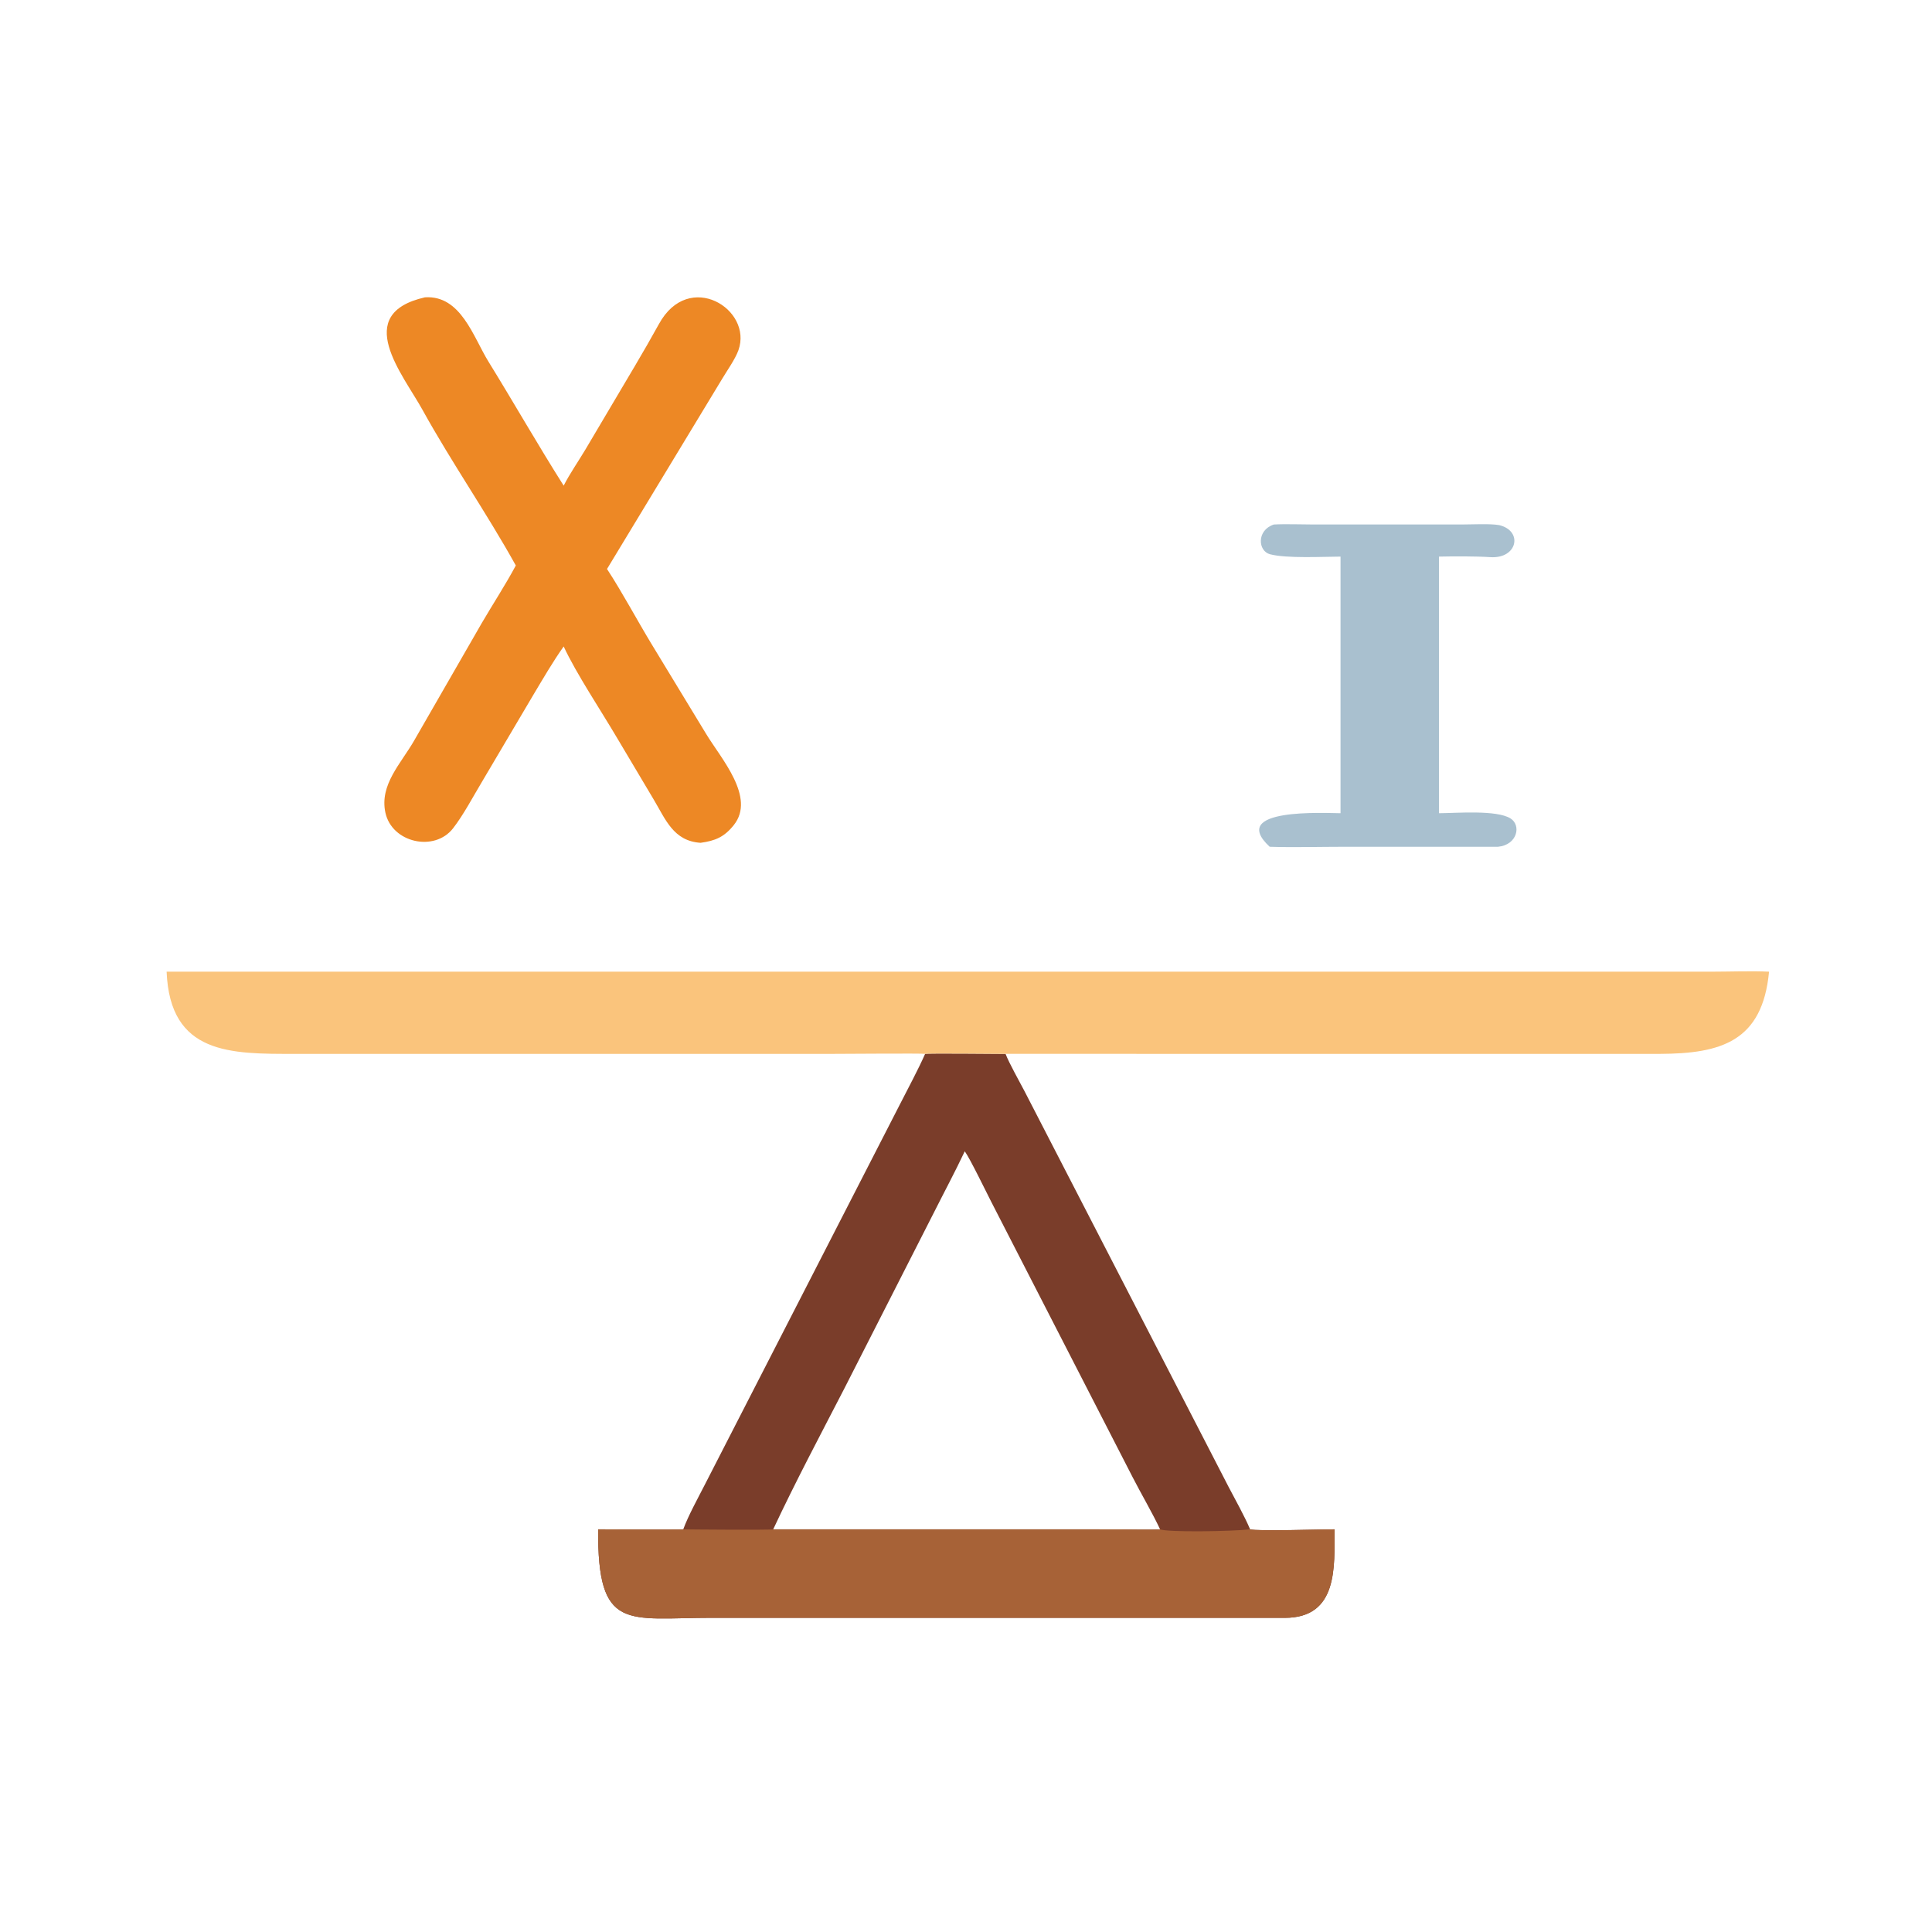
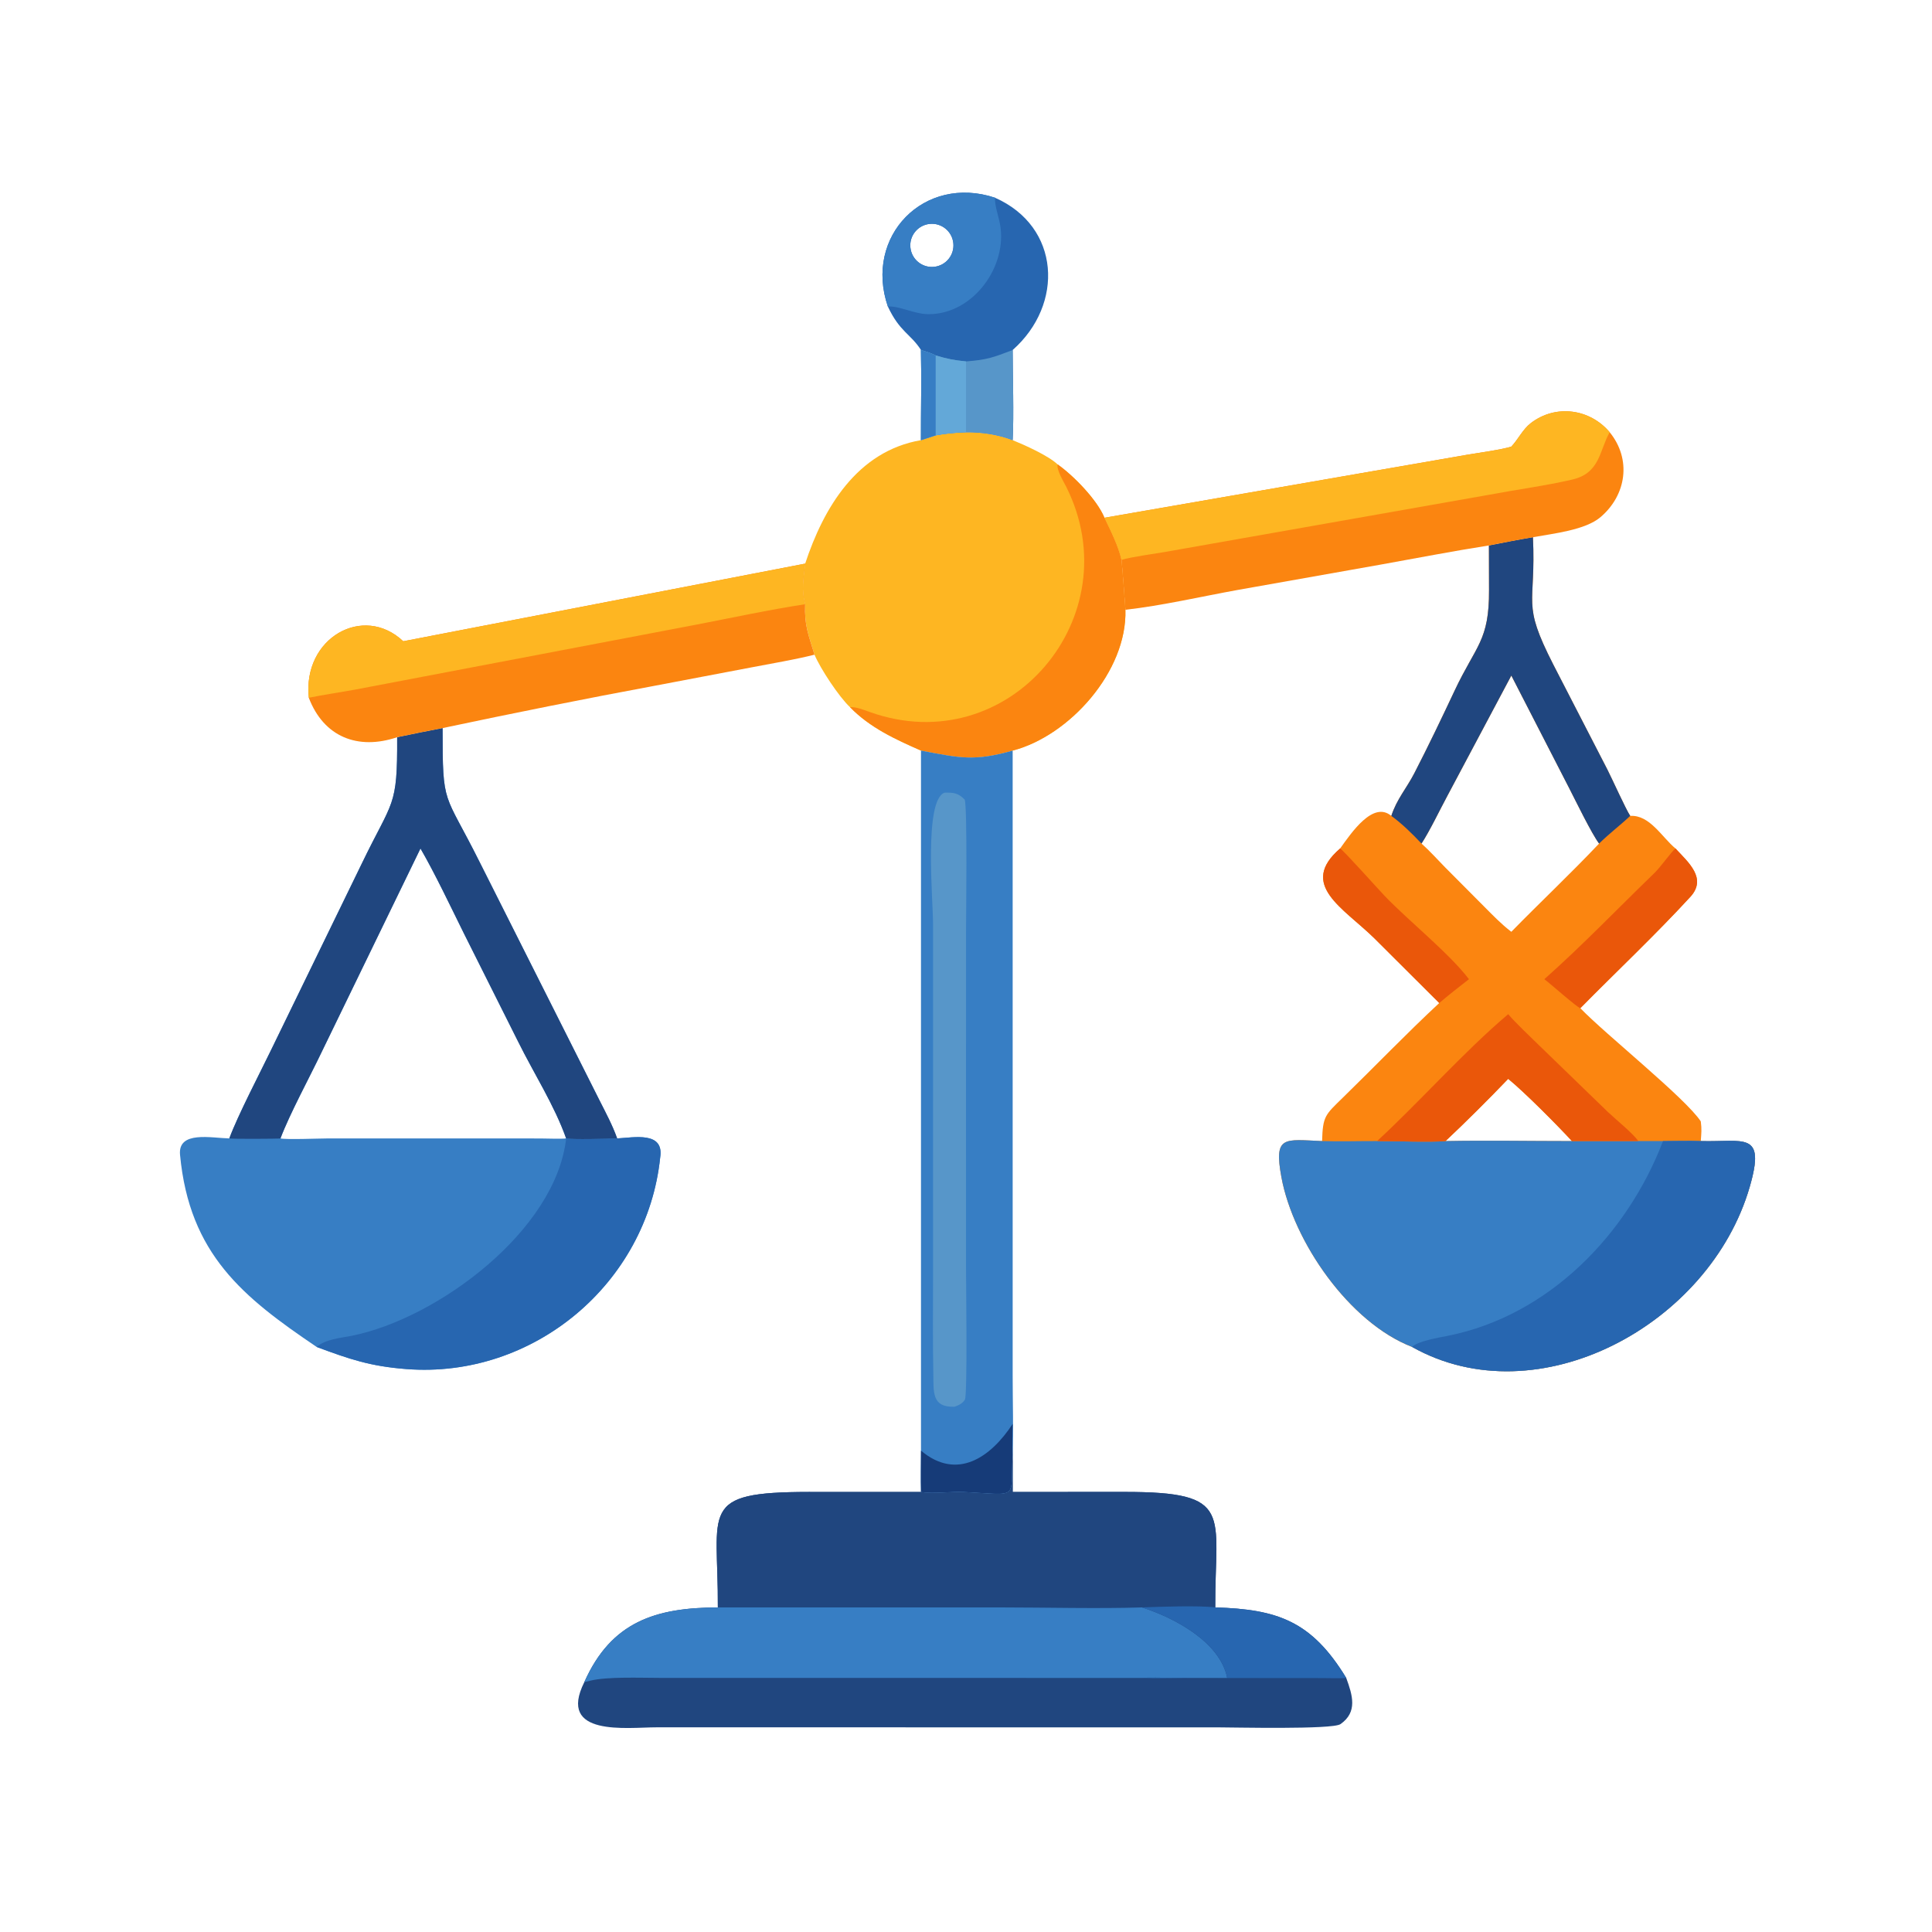
<svg xmlns="http://www.w3.org/2000/svg" height="512" preserveAspectRatio="none" style="display: block;" version="1.1" viewBox="0 0 2048 2048" width="512">
-   <path d="M 980.667 1117.14 C 983.021 1116.32 1056.79 1117.14 1065.92 1117.14 C 1069.73 1127.04 1080.83 1146.73 1086.13 1156.88 L 1302.3 1576.05 C 1309.27 1589.35 1319.53 1607.7 1325.17 1621.14 C 1332.91 1623.36 1401.23 1621.12 1414.69 1621.14 C 1414.51 1660.67 1418.75 1715.03 1361.82 1714.99 L 754.721 1714.94 C 664.723 1714.94 633.306 1730.41 634.055 1621.14 C 642.468 1621.2 723.236 1621.6 724.283 1621.14 C 729.608 1606.57 740.053 1587.75 747.311 1573.48 L 954.255 1170.06 C 962.783 1153.28 973.142 1134.19 980.667 1117.14 z M 1229.74 1621.14 C 1221.77 1604.07 1209.44 1583.12 1200.46 1565.57 L 1050.85 1274.13 C 1045.36 1263.51 1028.61 1228.75 1022.69 1220.41 C 1012.23 1242.58 1000.81 1263.8 989.828 1285.66 L 894.943 1472.05 C 869.391 1521.58 843.296 1570.61 819.629 1621.14 L 1185.07 1621.17 C 1197.75 1621.18 1217.7 1621.83 1229.74 1621.14 z" fill="rgb(122,61,42)" transform="translate(0,0)" />
-   <path d="M 724.283 1621.14 C 724.487 1621.26 816.326 1622.01 819.629 1621.14 L 1185.07 1621.17 C 1197.75 1621.18 1217.7 1621.83 1229.74 1621.14 C 1237.45 1624.44 1306.22 1623.38 1325.17 1621.14 C 1332.91 1623.36 1401.23 1621.12 1414.69 1621.14 C 1414.51 1660.67 1418.75 1715.03 1361.82 1714.99 L 754.721 1714.94 C 664.723 1714.94 633.306 1730.41 634.055 1621.14 C 642.468 1621.2 723.236 1621.6 724.283 1621.14 z" fill="rgb(167,98,55)" transform="translate(0,0)" />
-   <path d="M 176.624 1030.02 L 1815.04 1030.01 C 1833.3 1030 1857.67 1029.11 1875.26 1030.02 C 1868.3 1103.91 1824.51 1116.92 1759.42 1117.16 L 1065.92 1117.14 C 1056.79 1117.14 983.021 1116.32 980.667 1117.14 C 979.13 1116.47 889.284 1117.17 879.388 1117.17 L 312.774 1117.16 C 244.637 1117.22 180.169 1118.13 176.624 1030.02 z" fill="rgb(250,196,124)" transform="translate(0,0)" />
-   <path d="M 597.523 514.813 C 603.647 502.663 613.406 488.526 620.519 476.589 L 673.221 387.588 C 681.82 373.032 690.395 358.194 698.501 343.465 C 730.224 285.509 798.258 327.794 782.758 371.266 C 779.361 380.792 770.605 392.984 765.225 402.066 L 643.46 603.151 C 659.411 627.521 675.013 656.839 690.279 682.074 L 748.586 778.071 C 764.453 804.264 801.288 845.196 777.874 874.59 C 767.724 887.333 758.128 891.29 742.622 893.414 C 713.865 891.562 705.57 868.635 692.801 847.271 L 654.231 782.427 C 637.65 754.236 610.503 713.44 597.523 685.278 C 585.933 701.639 576.195 718.528 565.876 735.729 L 510.503 829.426 C 501.158 845.02 491.243 863.897 480.239 878.069 C 460.544 903.436 415.439 893.397 408.537 861.439 C 402.126 831.755 425.117 809.362 439.124 784.853 L 510.696 660.486 C 522.219 640.747 536.25 619.226 546.776 599.441 C 515.889 543.73 478.69 490.262 447.921 434.549 C 427.045 396.747 372.781 332.859 450.484 315.179 C 488.57 312.727 501.687 357.244 517.73 383.225 C 544.705 426.911 570.024 471.404 597.523 514.813 z" fill="rgb(237,136,37)" transform="translate(0,0)" />
-   <path d="M 1350.33 555.999 C 1361.97 555.31 1380.88 555.973 1392.94 555.988 L 1548.84 555.987 C 1560.44 555.993 1578.88 554.908 1589.16 556.636 C 1614.69 562.656 1608.7 592.464 1579.9 590.603 C 1564.37 589.599 1541.22 589.686 1525.39 590.023 L 1525.39 862.041 C 1544.45 861.935 1586.42 858.358 1601.18 867.561 C 1612.74 874.775 1608.65 895.583 1587.96 897.613 L 1425.57 897.612 C 1400.29 897.615 1370.77 898.42 1345.93 897.613 C 1301.12 856.071 1404.82 861.965 1421.02 862.041 L 1421.02 590.023 C 1402.31 590.106 1363.79 592.143 1346.27 587.526 C 1333.43 584.143 1331.85 562.098 1350.33 555.999 z" fill="rgb(169,192,207)" transform="translate(0,0)" />
+   <path d="M 1578.32 578.213 C 1593.99 575.092 1609.24 572.126 1624.99 569.473 C 1628.4 643.467 1612.37 637.445 1646.63 704.605 L 1703.88 815.714 C 1709.13 826.014 1723.09 857.124 1728.1 864.881 C 1748.72 863.56 1761.69 887.485 1776.08 899.418 C 1789.58 914.025 1809.91 931.045 1791.82 950.727 C 1754.45 991.372 1713.96 1029.4 1675.23 1068.7 C 1702.05 1096.62 1786.61 1163.94 1802.91 1188.72 C 1804.03 1197.61 1803.51 1200.61 1802.91 1209.59 C 1848.54 1210.89 1872.07 1198.37 1854.76 1258.14 C 1812.38 1404.44 1630.31 1502.85 1496.92 1427.83 C 1430.07 1402.06 1370.94 1315.91 1358.35 1247.94 C 1350.08 1203.31 1361.38 1207.91 1401.47 1209.59 C 1402.2 1183.23 1404.64 1181.91 1423.31 1163.71 C 1457.6 1130.29 1490.57 1095.91 1525.66 1063.24 L 1456.88 994.653 C 1423.8 962.21 1376.09 937.794 1420.58 899.418 C 1432.53 882.786 1455.55 848.599 1474.85 864.881 C 1480.68 846.964 1490.78 836.062 1499.34 819.467 C 1514.28 790.478 1528 761.773 1541.95 732.126 C 1564.7 683.778 1578.71 679.349 1578.43 625.448 L 1578.32 578.213 z M 1602.07 987.742 C 1632.3 956.784 1665.77 925.282 1695.1 894.207 C 1687.23 883.807 1670.16 848.661 1663.32 835.328 L 1602.07 716.114 L 1534.31 843.552 C 1526.31 858.384 1515.73 880.627 1506.86 894.207 C 1515.71 902.088 1523.35 910.714 1531.64 919.173 L 1573.18 960.911 C 1582.76 970.5 1591.25 979.45 1602.07 987.742 z M 1666.32 1209.59 C 1651.04 1192.98 1615.81 1157.47 1598.74 1143.62 C 1579.12 1164.14 1552.94 1190.27 1532.31 1209.59 C 1575.96 1208.73 1622.38 1209.6 1666.32 1209.59 z" fill="rgb(251,133,16)" transform="translate(0,0)" />
+   <path d="M 1401.47 1209.59 C 1420.8 1210.18 1440.42 1209.51 1459.81 1209.59 C 1477.77 1209.52 1516.37 1211.03 1532.31 1209.59 C 1575.96 1208.73 1622.38 1209.6 1666.32 1209.59 L 1736.67 1209.59 L 1762.87 1209.59 C 1775.37 1209.56 1790.64 1209.1 1802.91 1209.59 C 1848.54 1210.89 1872.07 1198.37 1854.76 1258.14 C 1812.38 1404.44 1630.31 1502.85 1496.92 1427.83 C 1430.07 1402.06 1370.94 1315.91 1358.35 1247.94 C 1350.08 1203.31 1361.38 1207.91 1401.47 1209.59 z" fill="rgb(55,126,196)" transform="translate(0,0)" />
+   <path d="M 1802.91 1209.59 C 1848.54 1210.89 1872.07 1198.37 1854.76 1258.14 C 1812.38 1404.44 1630.31 1502.85 1496.92 1427.83 C 1502.06 1421.75 1526.46 1417.68 1535 1415.97 C 1641.74 1394.59 1724.9 1308.76 1762.87 1209.59 C 1775.37 1209.56 1790.64 1209.1 1802.91 1209.59 z" fill="rgb(39,102,176)" transform="translate(0,0)" />
+   <path d="M 1578.32 578.213 C 1593.99 575.092 1609.24 572.126 1624.99 569.473 C 1628.4 643.467 1612.37 637.445 1646.63 704.605 L 1703.88 815.714 C 1709.13 826.014 1723.09 857.124 1728.1 864.881 C 1717.36 874.988 1706.24 883.246 1695.1 894.207 C 1687.23 883.807 1670.16 848.661 1663.32 835.328 L 1602.07 716.114 L 1534.31 843.552 C 1526.31 858.384 1515.73 880.627 1506.86 894.207 C 1497 883.775 1486.45 873.343 1474.85 864.881 C 1480.68 846.964 1490.78 836.062 1499.34 819.467 C 1514.28 790.478 1528 761.773 1541.95 732.126 C 1564.7 683.778 1578.71 679.349 1578.43 625.448 L 1578.32 578.213 z" fill="rgb(32,70,127)" transform="translate(0,0)" />
+   <path d="M 1598.74 1075.07 C 1606.41 1084.21 1623.16 1099.87 1632.25 1108.84 L 1704.6 1178.91 C 1712.91 1186.83 1730.67 1201.03 1736.67 1209.59 L 1666.32 1209.59 C 1651.04 1192.98 1615.81 1157.47 1598.74 1143.62 C 1579.12 1164.14 1552.94 1190.27 1532.31 1209.59 C 1516.37 1211.03 1477.77 1209.52 1459.81 1209.59 C 1506.16 1166.76 1551.41 1115.17 1598.74 1075.07 z" fill="rgb(234,87,10)" transform="translate(0,0)" />
+   <path d="M 1776.08 899.418 C 1789.58 914.025 1809.91 931.045 1791.82 950.727 C 1754.45 991.372 1713.96 1029.4 1675.23 1068.7 C 1671.67 1067.89 1643.29 1042.57 1637.07 1037.98 C 1677.84 1001.75 1714.63 963.269 1753.73 925.452 C 1760.71 918.697 1771.62 902.928 1776.08 899.418 z" fill="rgb(234,87,10)" transform="translate(0,0)" />
+   <path d="M 1420.58 899.418 C 1424.17 901.288 1461.29 942.956 1468.24 950.163 C 1493.51 976.393 1536.43 1010.72 1557.15 1037.98 C 1546.62 1046.16 1535.81 1054.61 1525.66 1063.24 L 1456.88 994.653 C 1423.8 962.21 1376.09 937.794 1420.58 899.418 z" fill="rgb(234,87,10)" transform="translate(0,0)" />
+   <path d="M 420.997 781.49 C 436.972 778.041 453.118 774.962 469.161 771.807 C 469.177 856.254 470.441 837.666 508.41 913.782 L 635.392 1166.2 C 642.302 1179.91 649.032 1192.23 654.221 1206.77 C 671.779 1205.9 704.253 1198.9 699.827 1226.97 C 685.923 1360.83 565.144 1461.67 430.795 1451.27 C 392.369 1448.29 370.77 1440.86 335.686 1427.83 C 257.866 1375.23 200.795 1329.68 190.848 1224.19 C 188.406 1198.29 224.12 1206.38 243.09 1206.77 C 252.045 1182.39 275.888 1136.81 287.587 1112.57 L 383.334 915.824 C 416.504 846.959 421.391 856.838 420.997 781.49 z M 600.14 1206.77 L 600.14 1206.77 C 587.687 1171.63 565.848 1137.74 549.297 1104.27 L 491.721 989.346 C 477.719 961.151 461.323 926.346 445.72 899.418 L 340.7 1115.73 C 327.892 1142.54 307.248 1180.43 297.294 1206.77 C 302.966 1208.23 339.526 1206.78 347.989 1206.78 L 572.442 1206.82 C 577.736 1206.84 596.054 1207.43 600.14 1206.77 z" fill="rgb(55,126,196)" transform="translate(0,0)" />
+   <path d="M 420.997 781.49 C 436.972 778.041 453.118 774.962 469.161 771.807 C 469.177 856.254 470.441 837.666 508.41 913.782 L 635.392 1166.2 C 642.302 1179.91 649.032 1192.23 654.221 1206.77 C 645.582 1207.2 604.918 1208.15 600.14 1206.77 C 587.687 1171.63 565.848 1137.74 549.297 1104.27 L 491.721 989.346 C 477.719 961.151 461.323 926.346 445.72 899.418 L 340.7 1115.73 C 327.892 1142.54 307.248 1180.43 297.294 1206.77 C 295.808 1207.22 245.24 1207.45 243.09 1206.77 C 252.045 1182.39 275.888 1136.81 287.587 1112.57 L 383.334 915.824 C 416.504 846.959 421.391 856.838 420.997 781.49 z" fill="rgb(32,70,127)" transform="translate(0,0)" />
+   <path d="M 600.14 1206.77 C 604.918 1208.15 645.582 1207.2 654.221 1206.77 C 671.779 1205.9 704.253 1198.9 699.827 1226.97 C 685.923 1360.83 565.144 1461.67 430.795 1451.27 C 392.369 1448.29 370.77 1440.86 335.686 1427.83 C 344.742 1419.58 361.029 1418.38 373.016 1415.96 C 463.846 1397.66 589.169 1304.62 600.14 1206.77 L 600.14 1206.77 z" fill="rgb(39,102,176)" transform="translate(0,0)" />
+   <path d="M 1073.47 1542.35 L 1073.47 1542.35 L 1073.47 1581.54 L 1192.02 1581.5 C 1309.1 1581.46 1287.74 1604.19 1288.21 1703.93 C 1354.11 1705.89 1390.34 1718.32 1427.07 1778.69 C 1433.76 1797 1439.34 1814.87 1420.94 1827.65 C 1412.38 1833.59 1306.91 1831.06 1290.08 1831.06 L 695.806 1831.04 C 664.952 1831.03 590.208 1841.46 619.391 1783.1 C 647.952 1719.04 694.935 1704.16 760.947 1703.93 C 761.505 1600.22 739.645 1581.61 857.318 1581.52 L 976.284 1581.54 C 988.883 1583.84 1008.03 1580.87 1021.76 1581.57 C 1081.64 1584.61 1070.68 1590.28 1073.47 1542.35 z" fill="rgb(32,70,127)" transform="translate(0,0)" />
+   <path d="M 1073.47 1542.35 L 1073.47 1542.35 L 1073.47 1581.54 L 1192.02 1581.5 C 1309.1 1581.46 1287.74 1604.19 1288.21 1703.93 C 1271.07 1701.73 1229.6 1703.21 1210.52 1703.93 C 1164.07 1705.41 1108.31 1703.94 1061.33 1703.94 L 760.947 1703.93 C 761.505 1600.22 739.645 1581.61 857.318 1581.52 L 976.284 1581.54 C 988.883 1583.84 1008.03 1580.87 1021.76 1581.57 C 1081.64 1584.61 1070.68 1590.28 1073.47 1542.35 z" fill="rgb(32,70,127)" transform="translate(0,0)" />
+   <path d="M 760.947 1703.93 L 1061.33 1703.94 C 1108.31 1703.94 1164.07 1705.41 1210.52 1703.93 C 1244.68 1714.7 1293.46 1740.61 1300.88 1778.69 L 1240.57 1778.59 C 1232.87 1778.57 1217.79 1778.08 1210.52 1778.69 L 698.729 1778.62 C 678.748 1778.61 643.691 1777.17 625.81 1781.58 L 619.391 1783.1 C 647.952 1719.04 694.935 1704.16 760.947 1703.93 z" fill="rgb(55,126,196)" transform="translate(0,0)" />
+   <path d="M 1288.21 1703.93 C 1354.11 1705.89 1390.34 1718.32 1427.07 1778.69 C 1422.56 1779.28 1406.8 1778.87 1401.74 1778.84 L 1260 1778.72 C 1244.27 1778.76 1226.04 1779.33 1210.52 1778.69 C 1217.79 1778.08 1232.87 1778.57 1240.57 1778.59 L 1300.88 1778.69 C 1293.46 1740.61 1244.68 1714.7 1210.52 1703.93 C 1229.6 1703.21 1271.07 1701.73 1288.21 1703.93 z" fill="rgb(39,102,176)" transform="translate(0,0)" />
+   <path d="M 1024.01 458.187 C 1040.45 457.988 1058.09 460.649 1073.47 466.58 C 1086.17 471.735 1111.3 482.993 1121.1 492.279 C 1137.87 504.054 1162.97 529.777 1170.78 548.837 C 1177.05 561.923 1185.84 579.353 1188.8 593.459 C 1189.63 600.007 1192.96 646.352 1192.97 646.385 C 1194.98 711.578 1133.63 780.056 1073.47 795.648 C 1031.59 807.507 1016.6 803.072 976.284 795.648 C 949 783.659 922.101 771.329 901.035 749.609 C 889.552 738.961 869.422 708.517 863.424 693.996 C 856.918 672.547 852.548 662.788 853.507 640.513 C 849.176 625.642 851.712 612.532 853.507 597.464 C 872.924 538.586 908.446 478.233 976.284 466.58 C 981.491 464.956 986.679 463.209 991.86 461.498 C 1002.4 459.503 1013.3 458.557 1024.01 458.187 z" fill="rgb(254,182,34)" transform="translate(0,0)" />
+   <path d="M 1121.1 492.279 C 1137.87 504.054 1162.97 529.777 1170.78 548.837 C 1177.05 561.923 1185.84 579.353 1188.8 593.459 C 1189.63 600.007 1192.96 646.352 1192.97 646.385 C 1194.98 711.578 1133.63 780.056 1073.47 795.648 C 1031.59 807.507 1016.6 803.072 976.284 795.648 C 949 783.659 922.101 771.329 901.035 749.609 C 907.353 749.111 915.907 752.587 921.994 754.761 C 1069.59 807.489 1199.33 653.39 1130.18 515.905 C 1127.23 510.041 1119.92 498.338 1121.1 492.279 z" fill="rgb(251,133,16)" transform="translate(0,0)" />
+   <path d="M 976.284 795.648 C 1016.6 803.072 1031.59 807.507 1073.47 795.648 L 1073.48 1459.44 C 1073.48 1485.92 1074.4 1516.3 1073.47 1542.35 L 1073.47 1542.35 C 1070.68 1590.28 1081.64 1584.61 1021.76 1581.57 C 1008.03 1580.87 988.883 1583.84 976.284 1581.54 C 975.911 1567.49 976.264 1551.92 976.284 1537.75 L 976.284 795.648 z" fill="rgb(55,126,196)" transform="translate(0,0)" />
+   <path d="M 1073.47 1509.37 C 1073.12 1521.16 1073 1530.55 1073.47 1542.35 C 1070.68 1590.28 1081.64 1584.61 1021.76 1581.57 C 1008.03 1580.87 988.883 1583.84 976.284 1581.54 C 975.911 1567.49 976.264 1551.92 976.284 1537.75 C 1014.4 1569.8 1050.15 1545.03 1073.47 1509.37 z" fill="rgb(22,59,120)" transform="translate(0,0)" />
+   <path d="M 1001.24 840.262 C 1011.14 840.055 1015.66 840.599 1022.63 847.611 C 1025.58 855.815 1024.02 974.872 1024.02 989.413 L 1024.01 1342.58 C 1024 1359.34 1025.7 1479.32 1022.8 1483.77 C 1020.08 1487.95 1016.27 1489.66 1011.73 1491.22 C 987.399 1491.94 989.746 1475.43 989.355 1455.76 C 988.694 1422.52 989.075 1389.13 989.064 1355.88 L 989.08 979.792 C 989.089 954.17 979.122 848.333 1001.24 840.262 z" fill="rgb(87,150,201)" transform="translate(0,0)" />
+   <path d="M 1602.07 473.393 C 1609.25 465.826 1614.13 455.141 1622.61 448.595 C 1649.09 428.152 1685.37 433.305 1706.34 458.187 C 1729.51 486.629 1724.33 524.556 1696.63 548.172 C 1680.41 561.997 1646.4 565.586 1624.99 569.473 C 1609.24 572.126 1593.99 575.092 1578.32 578.213 C 1540.12 584.196 1501.49 591.697 1463.38 598.531 L 1311.86 625.405 C 1273.62 632.32 1231.51 642.073 1192.97 646.385 C 1192.96 646.352 1189.63 600.007 1188.8 593.459 C 1185.84 579.353 1177.05 561.923 1170.78 548.837 L 1556.28 481.874 C 1567.1 480.079 1592.61 476.519 1602.07 473.393 z" fill="rgb(251,133,16)" transform="translate(0,0)" />
+   <path d="M 1602.07 473.393 C 1609.25 465.826 1614.13 455.141 1622.61 448.595 C 1649.09 428.152 1685.37 433.305 1706.34 458.187 C 1695.27 477.615 1696.34 501.494 1666.64 508.359 C 1637.85 515.014 1608.4 518.858 1579.3 524.331 L 1233.64 585.324 C 1221.76 587.307 1199.71 590.305 1188.8 593.459 C 1185.84 579.353 1177.05 561.923 1170.78 548.837 L 1556.28 481.874 C 1567.1 480.079 1592.61 476.519 1602.07 473.393 z" fill="rgb(254,182,34)" transform="translate(0,0)" />
+   <path d="M 427.445 679.754 L 853.507 597.464 C 851.712 612.532 849.176 625.642 853.507 640.513 C 852.548 662.788 856.918 672.547 863.424 693.996 C 842.477 699.246 818.404 703.274 797.021 707.366 L 694.626 726.831 C 621.568 740.361 542.035 756.352 469.161 771.807 C 453.118 774.962 436.972 778.041 420.997 781.49 C 379.373 795.512 343.168 781.215 327.342 739.653 C 320.619 676.405 385.033 639.704 427.445 679.754 z" fill="rgb(251,133,16)" transform="translate(0,0)" />
+   <path d="M 427.445 679.754 L 853.507 597.464 C 851.712 612.532 849.176 625.642 853.507 640.513 C 816.128 646.171 774.817 655.073 737.446 662.279 L 377.065 730.897 C 360.846 733.91 343.281 736.367 327.342 739.653 C 320.619 676.405 385.033 639.704 427.445 679.754 z" fill="rgb(254,182,34)" transform="translate(0,0)" />
+   <path d="M 941.151 324.894 C 915.611 250.282 979.67 184.726 1054.72 209.581 C 1124.2 240.216 1128.19 322.705 1073.47 371.024 C 1073.51 398.999 1074.88 439.625 1073.47 466.58 C 1058.09 460.649 1040.45 457.988 1024.01 458.187 C 1013.3 458.557 1002.4 459.503 991.86 461.498 C 986.679 463.209 981.491 464.956 976.284 466.58 C 976.25 434.986 976.837 402.532 976.284 371.024 C 965.215 353.782 953.638 351.752 941.151 324.894 z M 990.491 282.818 C 1002.96 281.354 1011.92 270.114 1010.56 257.633 C 1009.21 245.152 998.048 236.096 985.556 237.341 C 972.908 238.601 963.713 249.932 965.084 262.569 C 966.456 275.206 977.867 284.3 990.491 282.818 z" fill="rgb(39,102,176)" transform="translate(0,0)" />
+   <path d="M 941.151 324.894 C 915.611 250.282 979.67 184.726 1054.72 209.581 C 1054.31 217.704 1058.45 229.179 1060 237.283 C 1068.57 282.232 1031.43 333.436 984.028 333.03 C 969.007 332.902 953.472 324.124 941.151 324.894 z M 990.491 282.818 C 1002.96 281.354 1011.92 270.114 1010.56 257.633 C 1009.21 245.152 998.048 236.096 985.556 237.341 C 972.908 238.601 963.713 249.932 965.084 262.569 C 966.456 275.206 977.867 284.3 990.491 282.818 z" fill="rgb(55,126,196)" transform="translate(0,0)" />
+   <path d="M 1024.01 383.111 C 1046.43 381.405 1052.64 378.979 1073.47 371.024 C 1073.51 398.999 1074.88 439.625 1073.47 466.58 C 1058.09 460.649 1040.45 457.988 1024.01 458.187 C 1013.3 458.557 1002.4 459.503 991.86 461.498 C 986.679 463.209 981.491 464.956 976.284 466.58 C 976.25 434.986 976.837 402.532 976.284 371.024 C 981.815 372.796 986.664 374.134 991.86 376.771 C 1004.15 380.464 1011.24 381.851 1024.01 383.111 z" fill="rgb(87,150,201)" transform="translate(0,0)" />
+   <path d="M 976.284 371.024 C 981.815 372.796 986.664 374.134 991.86 376.771 C 1004.15 380.464 1011.24 381.851 1024.01 383.111 L 1024.01 458.187 C 1013.3 458.557 1002.4 459.503 991.86 461.498 C 986.679 463.209 981.491 464.956 976.284 466.58 C 976.25 434.986 976.837 402.532 976.284 371.024 z" fill="rgb(99,168,216)" transform="translate(0,0)" />
+   <path d="M 976.284 371.024 C 981.815 372.796 986.664 374.134 991.86 376.771 L 991.86 461.498 C 986.679 463.209 981.491 464.956 976.284 466.58 C 976.25 434.986 976.837 402.532 976.284 371.024 z" fill="rgb(55,126,196)" transform="translate(0,0)" />
</svg>
